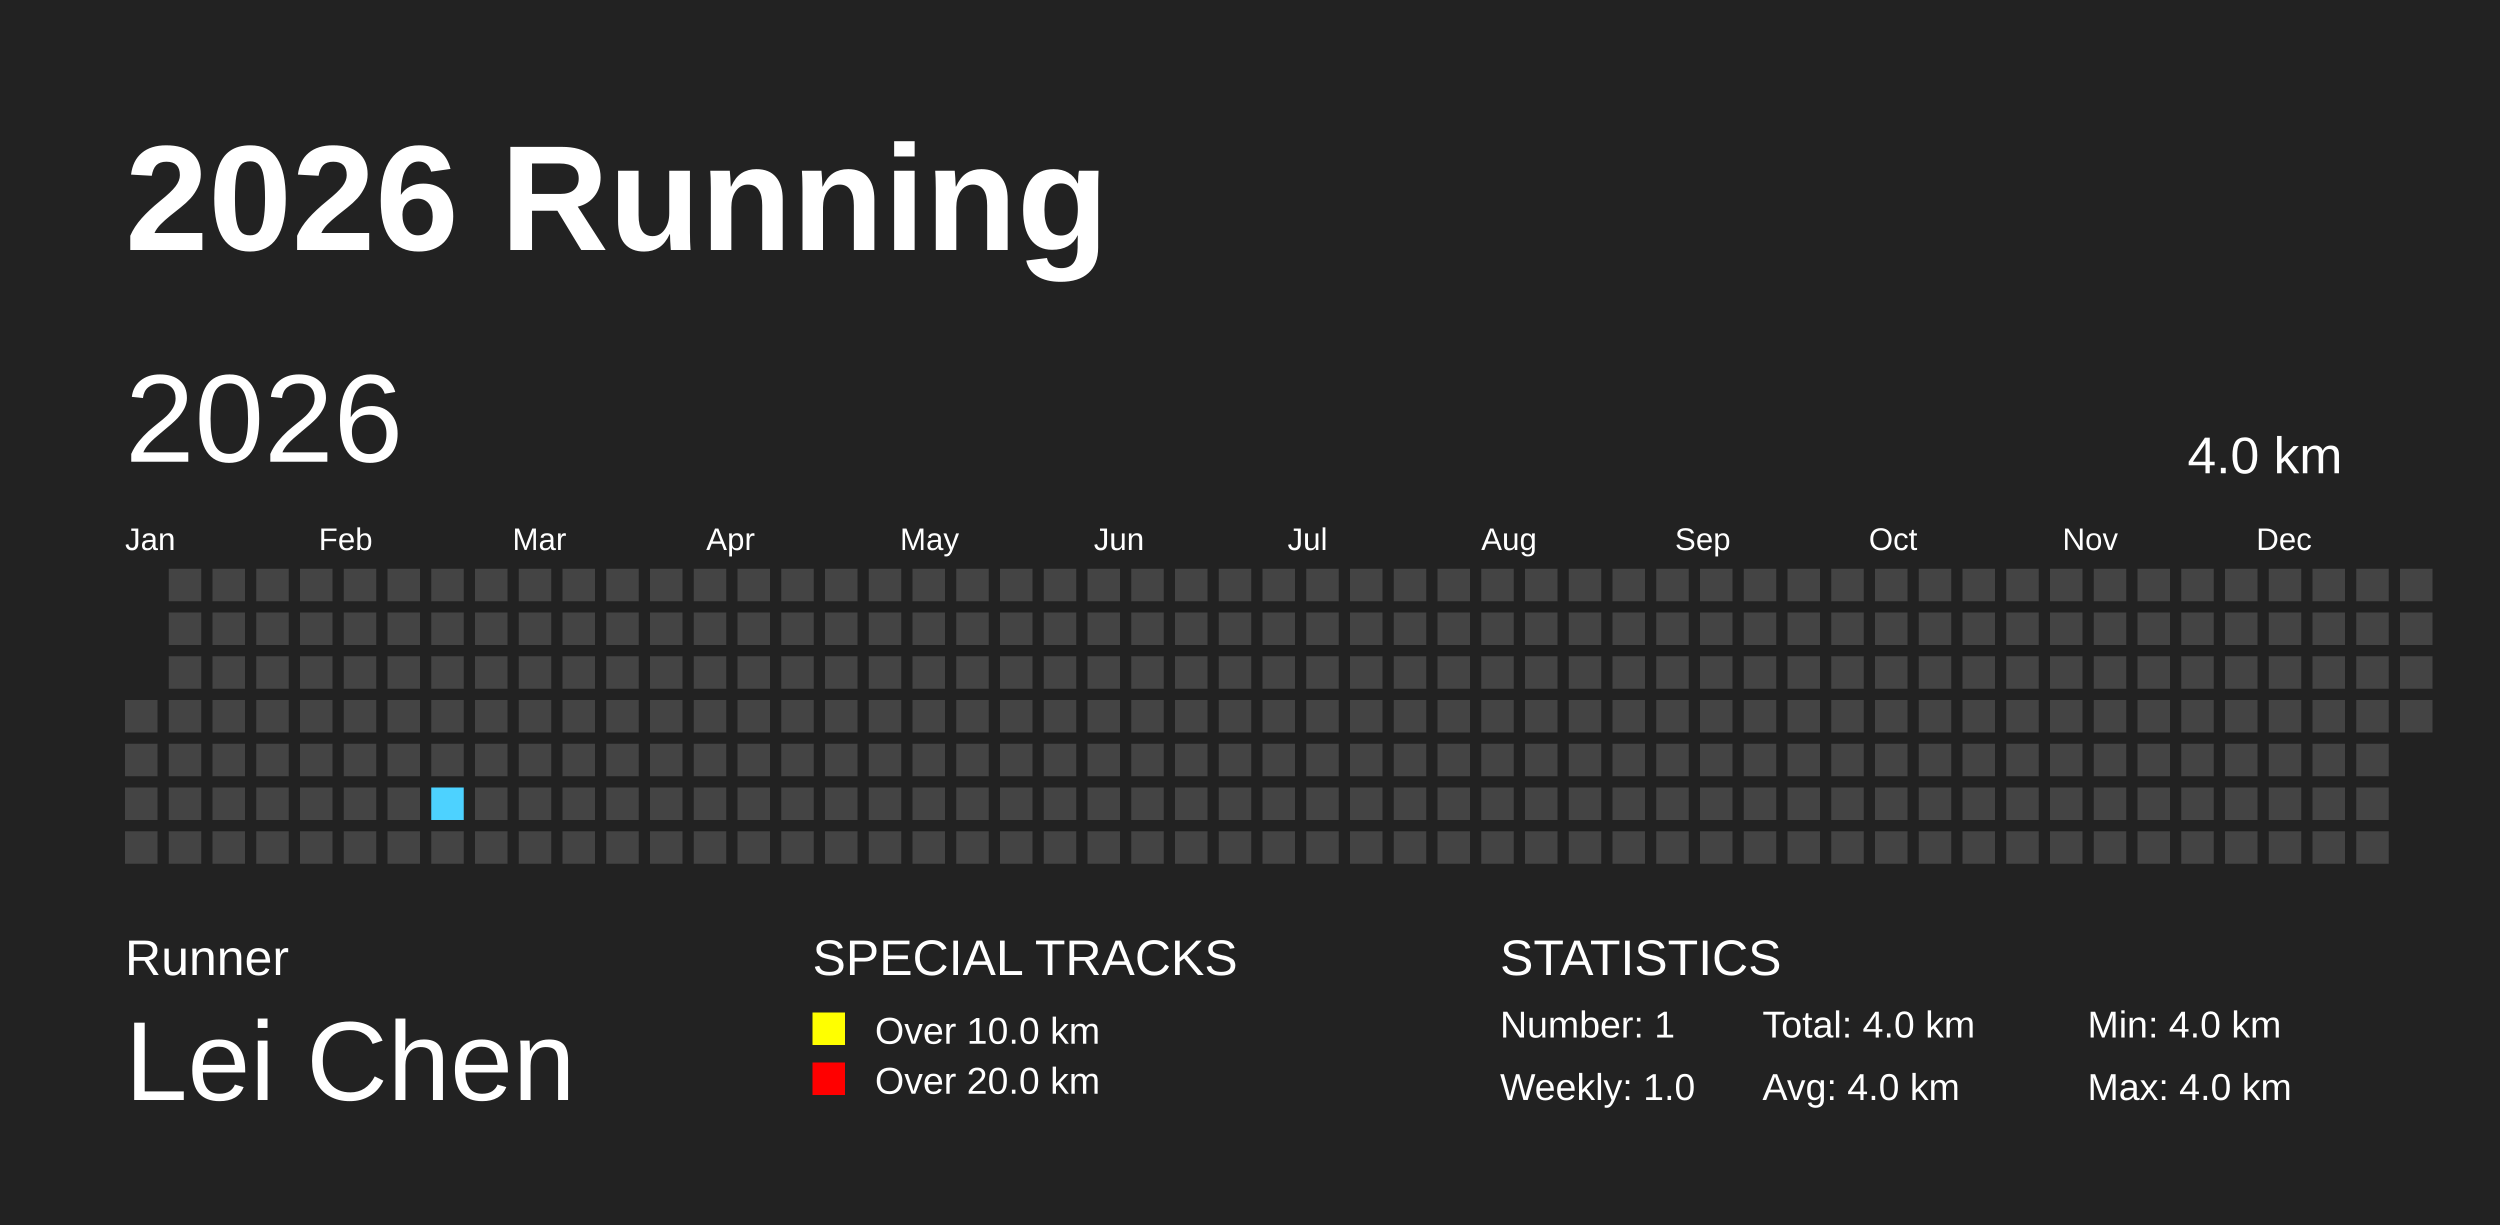
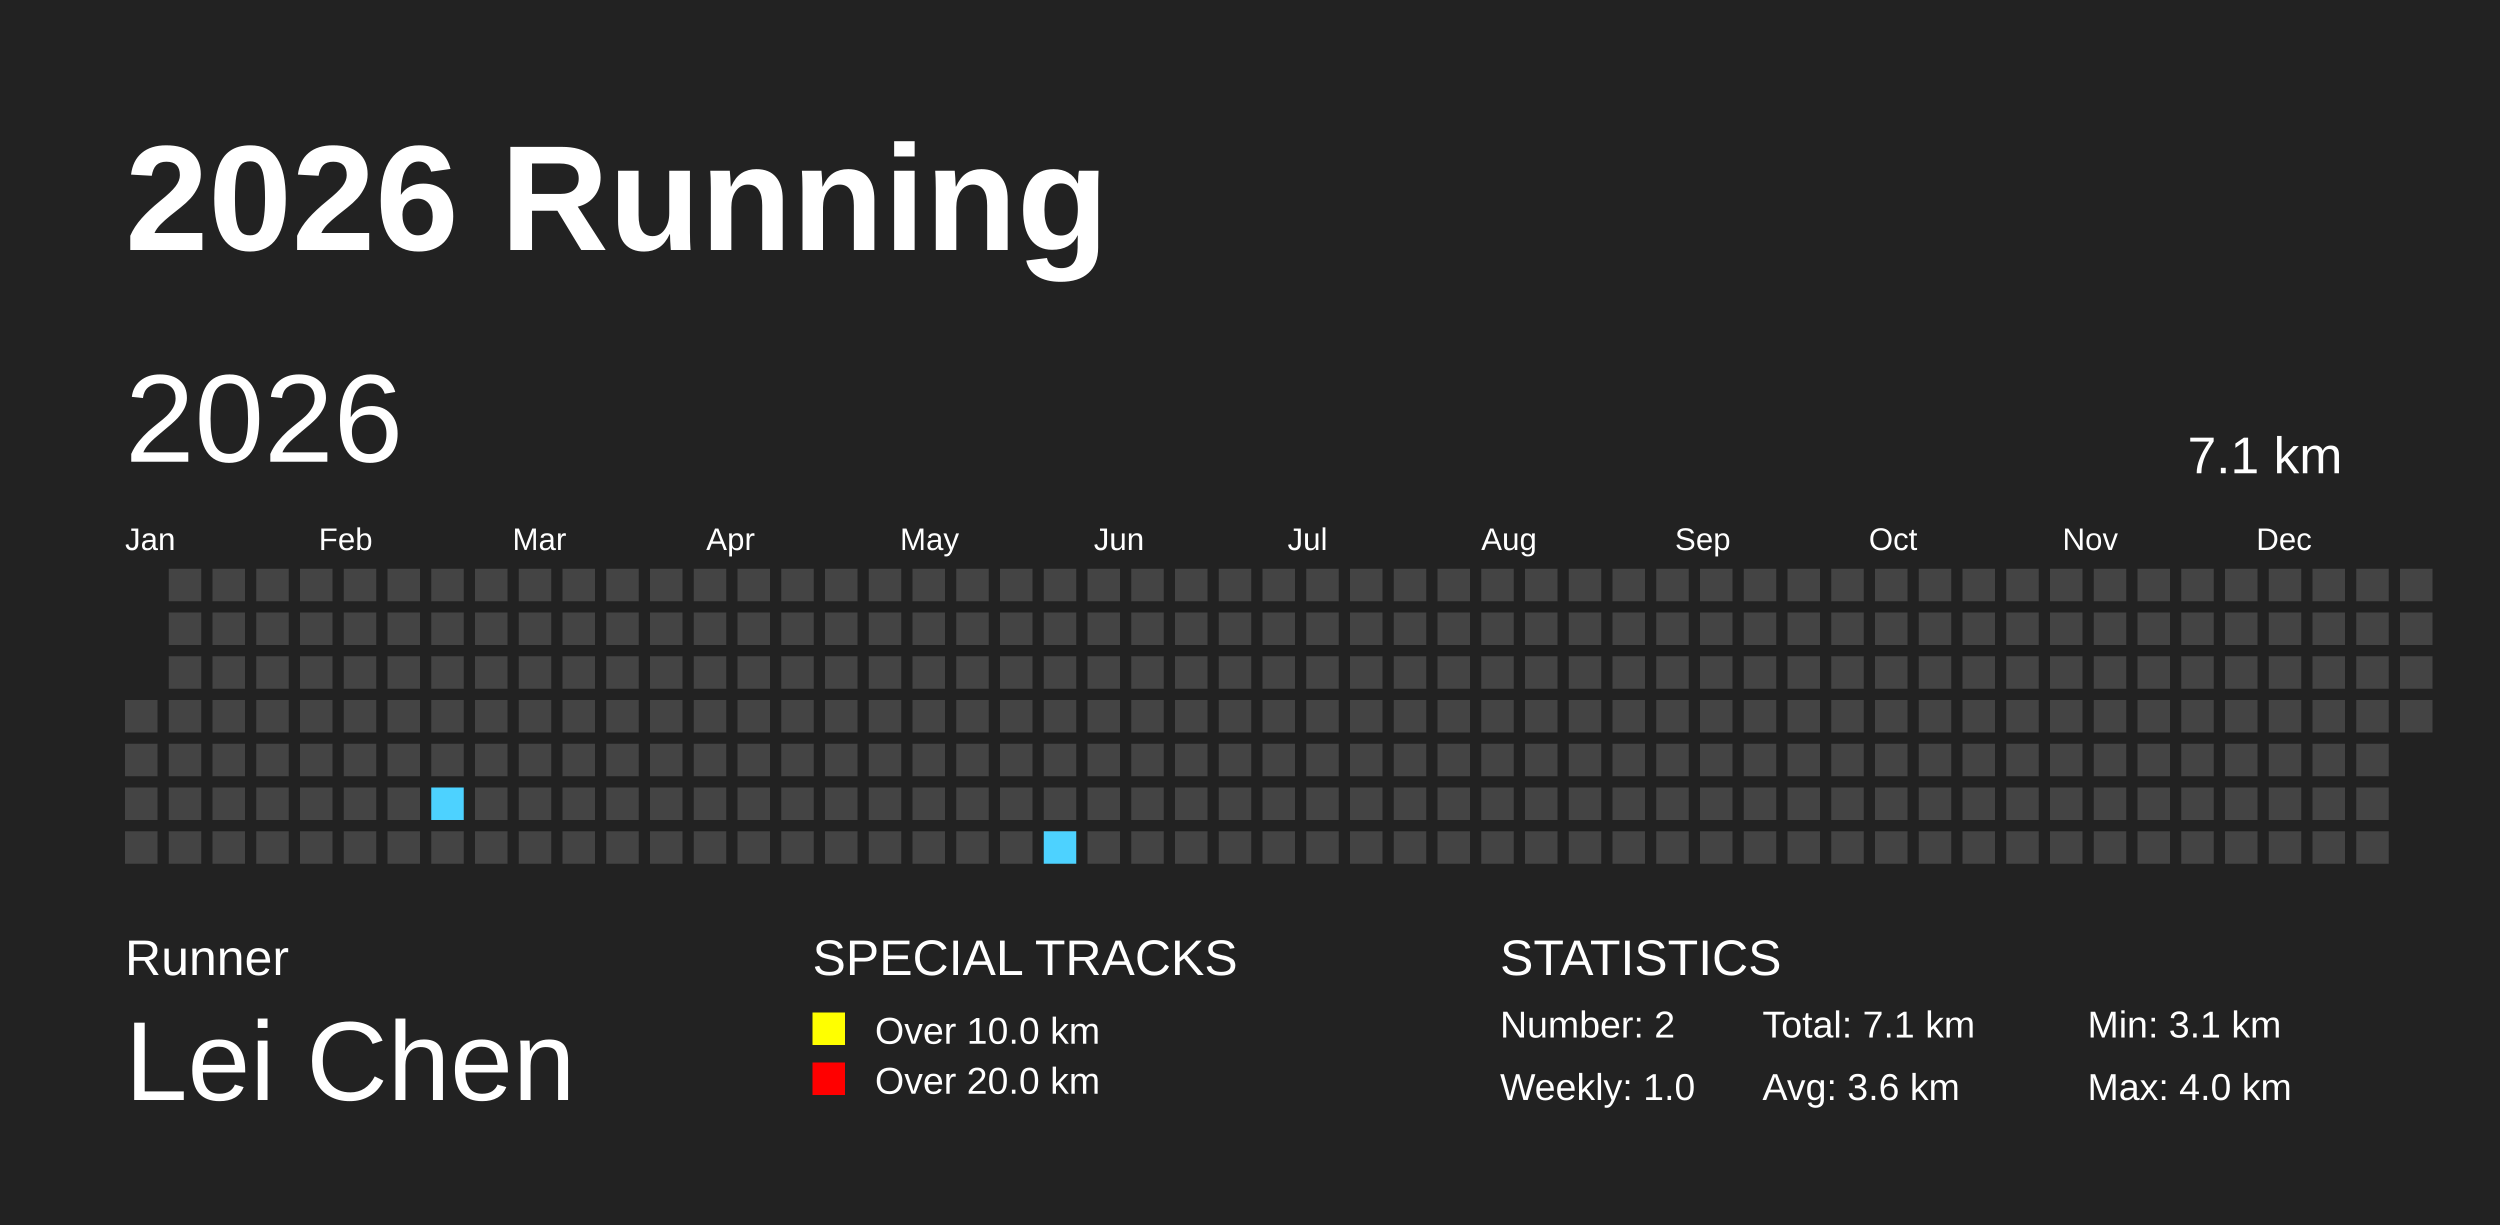
<svg xmlns="http://www.w3.org/2000/svg" baseProfile="full" height="98mm" version="1.1" viewBox="0,0,200,98" width="200mm">
  <defs />
  <rect fill="#222222" height="98" width="200" x="0" y="0" />
  <text fill="#FFFFFF" style="font-size:12px; font-family:Arial; font-weight:bold;" x="10" y="20">2026 Running</text>
  <text fill="#FFFFFF" style="font-size:4px; font-family:Arial" x="10" y="78">Runner</text>
  <text fill="#FFFFFF" style="font-size:9px; font-family:Arial" x="10" y="88">Lei Chen</text>
  <text fill="#FFFFFF" style="font-size:4px; font-family:Arial" x="65" y="78">SPECIAL TRACKS</text>
  <rect fill="yellow" height="2.6" width="2.6" x="65" y="81" />
  <text fill="#FFFFFF" style="font-size:3px; font-family:Arial" x="70" y="83.5">Over 10.0 km</text>
  <rect fill="red" height="2.6" width="2.6" x="65" y="85" />
  <text fill="#FFFFFF" style="font-size:3px; font-family:Arial" x="70" y="87.5">Over 20.0 km</text>
  <text fill="#FFFFFF" style="font-size:4px; font-family:Arial" x="120" y="78">STATISTICS</text>
-   <text fill="#FFFFFF" style="font-size:3px; font-family:Arial" x="120" y="83">Number: 1</text>
+   <text fill="#FFFFFF" style="font-size:3px; font-family:Arial" x="120" y="83">Number: 2</text>
  <text fill="#FFFFFF" style="font-size:3px; font-family:Arial" x="120" y="88">Weekly: 1.0</text>
-   <text fill="#FFFFFF" style="font-size:3px; font-family:Arial" x="141" y="83">Total: 4.0 km</text>
-   <text fill="#FFFFFF" style="font-size:3px; font-family:Arial" x="141" y="88">Avg: 4.0 km</text>
-   <text fill="#FFFFFF" style="font-size:3px; font-family:Arial" x="167" y="83">Min: 4.0 km</text>
+   <text fill="#FFFFFF" style="font-size:3px; font-family:Arial" x="141" y="83">Total: 7.1 km</text>
+   <text fill="#FFFFFF" style="font-size:3px; font-family:Arial" x="141" y="88">Avg: 3.6 km</text>
+   <text fill="#FFFFFF" style="font-size:3px; font-family:Arial" x="167" y="83">Min: 3.1 km</text>
  <text fill="#FFFFFF" style="font-size:3px; font-family:Arial" x="167" y="88">Max: 4.0 km</text>
  <text dominant-baseline="hanging" fill="#FFFFFF" style="font-size:10.0px; font-family:Arial;" x="10" y="30">2026</text>
-   <text dominant-baseline="hanging" fill="#FFFFFF" style="font-size:4.125px; font-family:Arial;" x="175" y="35">4.0 km</text>
+   <text dominant-baseline="hanging" fill="#FFFFFF" style="font-size:4.125px; font-family:Arial;" x="175" y="35">7.1 km</text>
  <text fill="#FFFFFF" style="font-size:2.5px; font-family:Arial" x="10.0" y="44">Jan</text>
  <text fill="#FFFFFF" style="font-size:2.5px; font-family:Arial" x="25.5" y="44">Feb</text>
  <text fill="#FFFFFF" style="font-size:2.5px; font-family:Arial" x="41.0" y="44">Mar</text>
  <text fill="#FFFFFF" style="font-size:2.5px; font-family:Arial" x="56.5" y="44">Apr</text>
  <text fill="#FFFFFF" style="font-size:2.5px; font-family:Arial" x="72.0" y="44">May</text>
  <text fill="#FFFFFF" style="font-size:2.5px; font-family:Arial" x="87.5" y="44">Jun</text>
  <text fill="#FFFFFF" style="font-size:2.5px; font-family:Arial" x="103.0" y="44">Jul</text>
  <text fill="#FFFFFF" style="font-size:2.5px; font-family:Arial" x="118.5" y="44">Aug</text>
  <text fill="#FFFFFF" style="font-size:2.5px; font-family:Arial" x="134.0" y="44">Sep</text>
  <text fill="#FFFFFF" style="font-size:2.5px; font-family:Arial" x="149.5" y="44">Oct</text>
  <text fill="#FFFFFF" style="font-size:2.5px; font-family:Arial" x="165.0" y="44">Nov</text>
  <text fill="#FFFFFF" style="font-size:2.5px; font-family:Arial" x="180.5" y="44">Dec</text>
  <rect fill="#444444" height="2.6" width="2.6" x="10.0" y="56.0" />
  <rect fill="#444444" height="2.6" width="2.6" x="10.0" y="59.5" />
  <rect fill="#444444" height="2.6" width="2.6" x="10.0" y="63.0" />
  <rect fill="#444444" height="2.6" width="2.6" x="10.0" y="66.5" />
  <rect fill="#444444" height="2.6" width="2.6" x="13.5" y="45.5" />
  <rect fill="#444444" height="2.6" width="2.6" x="13.5" y="49.0" />
  <rect fill="#444444" height="2.6" width="2.6" x="13.5" y="52.5" />
  <rect fill="#444444" height="2.6" width="2.6" x="13.5" y="56.0" />
  <rect fill="#444444" height="2.6" width="2.6" x="13.5" y="59.5" />
  <rect fill="#444444" height="2.6" width="2.6" x="13.5" y="63.0" />
  <rect fill="#444444" height="2.6" width="2.6" x="13.5" y="66.5" />
  <rect fill="#444444" height="2.6" width="2.6" x="17.0" y="45.5" />
  <rect fill="#444444" height="2.6" width="2.6" x="17.0" y="49.0" />
  <rect fill="#444444" height="2.6" width="2.6" x="17.0" y="52.5" />
  <rect fill="#444444" height="2.6" width="2.6" x="17.0" y="56.0" />
  <rect fill="#444444" height="2.6" width="2.6" x="17.0" y="59.5" />
  <rect fill="#444444" height="2.6" width="2.6" x="17.0" y="63.0" />
  <rect fill="#444444" height="2.6" width="2.6" x="17.0" y="66.5" />
  <rect fill="#444444" height="2.6" width="2.6" x="20.5" y="45.5" />
  <rect fill="#444444" height="2.6" width="2.6" x="20.5" y="49.0" />
  <rect fill="#444444" height="2.6" width="2.6" x="20.5" y="52.5" />
  <rect fill="#444444" height="2.6" width="2.6" x="20.5" y="56.0" />
  <rect fill="#444444" height="2.6" width="2.6" x="20.5" y="59.5" />
  <rect fill="#444444" height="2.6" width="2.6" x="20.5" y="63.0" />
  <rect fill="#444444" height="2.6" width="2.6" x="20.5" y="66.5" />
  <rect fill="#444444" height="2.6" width="2.6" x="24.0" y="45.5" />
  <rect fill="#444444" height="2.6" width="2.6" x="24.0" y="49.0" />
  <rect fill="#444444" height="2.6" width="2.6" x="24.0" y="52.5" />
  <rect fill="#444444" height="2.6" width="2.6" x="24.0" y="56.0" />
  <rect fill="#444444" height="2.6" width="2.6" x="24.0" y="59.5" />
  <rect fill="#444444" height="2.6" width="2.6" x="24.0" y="63.0" />
  <rect fill="#444444" height="2.6" width="2.6" x="24.0" y="66.5" />
  <rect fill="#444444" height="2.6" width="2.6" x="27.5" y="45.5" />
  <rect fill="#444444" height="2.6" width="2.6" x="27.5" y="49.0" />
  <rect fill="#444444" height="2.6" width="2.6" x="27.5" y="52.5" />
  <rect fill="#444444" height="2.6" width="2.6" x="27.5" y="56.0" />
  <rect fill="#444444" height="2.6" width="2.6" x="27.5" y="59.5" />
  <rect fill="#444444" height="2.6" width="2.6" x="27.5" y="63.0" />
  <rect fill="#444444" height="2.6" width="2.6" x="27.5" y="66.5" />
  <rect fill="#444444" height="2.6" width="2.6" x="31.0" y="45.5" />
  <rect fill="#444444" height="2.6" width="2.6" x="31.0" y="49.0" />
  <rect fill="#444444" height="2.6" width="2.6" x="31.0" y="52.5" />
  <rect fill="#444444" height="2.6" width="2.6" x="31.0" y="56.0" />
  <rect fill="#444444" height="2.6" width="2.6" x="31.0" y="59.5" />
  <rect fill="#444444" height="2.6" width="2.6" x="31.0" y="63.0" />
  <rect fill="#444444" height="2.6" width="2.6" x="31.0" y="66.5" />
  <rect fill="#444444" height="2.6" width="2.6" x="34.5" y="45.5" />
  <rect fill="#444444" height="2.6" width="2.6" x="34.5" y="49.0" />
  <rect fill="#444444" height="2.6" width="2.6" x="34.5" y="52.5" />
  <rect fill="#444444" height="2.6" width="2.6" x="34.5" y="56.0" />
  <rect fill="#444444" height="2.6" width="2.6" x="34.5" y="59.5" />
  <rect fill="#4DD2FF" height="2.6" width="2.6" x="34.5" y="63.0" />
  <rect fill="#444444" height="2.6" width="2.6" x="34.5" y="66.5" />
  <rect fill="#444444" height="2.6" width="2.6" x="38.0" y="45.5" />
  <rect fill="#444444" height="2.6" width="2.6" x="38.0" y="49.0" />
  <rect fill="#444444" height="2.6" width="2.6" x="38.0" y="52.5" />
  <rect fill="#444444" height="2.6" width="2.6" x="38.0" y="56.0" />
  <rect fill="#444444" height="2.6" width="2.6" x="38.0" y="59.5" />
  <rect fill="#444444" height="2.6" width="2.6" x="38.0" y="63.0" />
  <rect fill="#444444" height="2.6" width="2.6" x="38.0" y="66.5" />
  <rect fill="#444444" height="2.6" width="2.6" x="41.5" y="45.5" />
  <rect fill="#444444" height="2.6" width="2.6" x="41.5" y="49.0" />
  <rect fill="#444444" height="2.6" width="2.6" x="41.5" y="52.5" />
  <rect fill="#444444" height="2.6" width="2.6" x="41.5" y="56.0" />
  <rect fill="#444444" height="2.6" width="2.6" x="41.5" y="59.5" />
  <rect fill="#444444" height="2.6" width="2.6" x="41.5" y="63.0" />
  <rect fill="#444444" height="2.6" width="2.6" x="41.5" y="66.5" />
  <rect fill="#444444" height="2.6" width="2.6" x="45.0" y="45.5" />
  <rect fill="#444444" height="2.6" width="2.6" x="45.0" y="49.0" />
  <rect fill="#444444" height="2.6" width="2.6" x="45.0" y="52.5" />
  <rect fill="#444444" height="2.6" width="2.6" x="45.0" y="56.0" />
  <rect fill="#444444" height="2.6" width="2.6" x="45.0" y="59.5" />
  <rect fill="#444444" height="2.6" width="2.6" x="45.0" y="63.0" />
  <rect fill="#444444" height="2.6" width="2.6" x="45.0" y="66.5" />
  <rect fill="#444444" height="2.6" width="2.6" x="48.5" y="45.5" />
  <rect fill="#444444" height="2.6" width="2.6" x="48.5" y="49.0" />
  <rect fill="#444444" height="2.6" width="2.6" x="48.5" y="52.5" />
  <rect fill="#444444" height="2.6" width="2.6" x="48.5" y="56.0" />
  <rect fill="#444444" height="2.6" width="2.6" x="48.5" y="59.5" />
  <rect fill="#444444" height="2.6" width="2.6" x="48.5" y="63.0" />
  <rect fill="#444444" height="2.6" width="2.6" x="48.5" y="66.5" />
  <rect fill="#444444" height="2.6" width="2.6" x="52.0" y="45.5" />
  <rect fill="#444444" height="2.6" width="2.6" x="52.0" y="49.0" />
  <rect fill="#444444" height="2.6" width="2.6" x="52.0" y="52.5" />
  <rect fill="#444444" height="2.6" width="2.6" x="52.0" y="56.0" />
  <rect fill="#444444" height="2.6" width="2.6" x="52.0" y="59.5" />
  <rect fill="#444444" height="2.6" width="2.6" x="52.0" y="63.0" />
  <rect fill="#444444" height="2.6" width="2.6" x="52.0" y="66.5" />
  <rect fill="#444444" height="2.6" width="2.6" x="55.5" y="45.5" />
  <rect fill="#444444" height="2.6" width="2.6" x="55.5" y="49.0" />
  <rect fill="#444444" height="2.6" width="2.6" x="55.5" y="52.5" />
  <rect fill="#444444" height="2.6" width="2.6" x="55.5" y="56.0" />
  <rect fill="#444444" height="2.6" width="2.6" x="55.5" y="59.5" />
  <rect fill="#444444" height="2.6" width="2.6" x="55.5" y="63.0" />
  <rect fill="#444444" height="2.6" width="2.6" x="55.5" y="66.5" />
  <rect fill="#444444" height="2.6" width="2.6" x="59.0" y="45.5" />
  <rect fill="#444444" height="2.6" width="2.6" x="59.0" y="49.0" />
  <rect fill="#444444" height="2.6" width="2.6" x="59.0" y="52.5" />
  <rect fill="#444444" height="2.6" width="2.6" x="59.0" y="56.0" />
  <rect fill="#444444" height="2.6" width="2.6" x="59.0" y="59.5" />
  <rect fill="#444444" height="2.6" width="2.6" x="59.0" y="63.0" />
  <rect fill="#444444" height="2.6" width="2.6" x="59.0" y="66.5" />
  <rect fill="#444444" height="2.6" width="2.6" x="62.5" y="45.5" />
  <rect fill="#444444" height="2.6" width="2.6" x="62.5" y="49.0" />
  <rect fill="#444444" height="2.6" width="2.6" x="62.5" y="52.5" />
  <rect fill="#444444" height="2.6" width="2.6" x="62.5" y="56.0" />
  <rect fill="#444444" height="2.6" width="2.6" x="62.5" y="59.5" />
  <rect fill="#444444" height="2.6" width="2.6" x="62.5" y="63.0" />
  <rect fill="#444444" height="2.6" width="2.6" x="62.5" y="66.5" />
  <rect fill="#444444" height="2.6" width="2.6" x="66.0" y="45.5" />
  <rect fill="#444444" height="2.6" width="2.6" x="66.0" y="49.0" />
  <rect fill="#444444" height="2.6" width="2.6" x="66.0" y="52.5" />
  <rect fill="#444444" height="2.6" width="2.6" x="66.0" y="56.0" />
  <rect fill="#444444" height="2.6" width="2.6" x="66.0" y="59.5" />
  <rect fill="#444444" height="2.6" width="2.6" x="66.0" y="63.0" />
  <rect fill="#444444" height="2.6" width="2.6" x="66.0" y="66.5" />
  <rect fill="#444444" height="2.6" width="2.6" x="69.5" y="45.5" />
  <rect fill="#444444" height="2.6" width="2.6" x="69.5" y="49.0" />
  <rect fill="#444444" height="2.6" width="2.6" x="69.5" y="52.5" />
  <rect fill="#444444" height="2.6" width="2.6" x="69.5" y="56.0" />
  <rect fill="#444444" height="2.6" width="2.6" x="69.5" y="59.5" />
  <rect fill="#444444" height="2.6" width="2.6" x="69.5" y="63.0" />
  <rect fill="#444444" height="2.6" width="2.6" x="69.5" y="66.5" />
  <rect fill="#444444" height="2.6" width="2.6" x="73.0" y="45.5" />
  <rect fill="#444444" height="2.6" width="2.6" x="73.0" y="49.0" />
  <rect fill="#444444" height="2.6" width="2.6" x="73.0" y="52.5" />
  <rect fill="#444444" height="2.6" width="2.6" x="73.0" y="56.0" />
  <rect fill="#444444" height="2.6" width="2.6" x="73.0" y="59.5" />
  <rect fill="#444444" height="2.6" width="2.6" x="73.0" y="63.0" />
  <rect fill="#444444" height="2.6" width="2.6" x="73.0" y="66.5" />
  <rect fill="#444444" height="2.6" width="2.6" x="76.5" y="45.5" />
  <rect fill="#444444" height="2.6" width="2.6" x="76.5" y="49.0" />
  <rect fill="#444444" height="2.6" width="2.6" x="76.5" y="52.5" />
  <rect fill="#444444" height="2.6" width="2.6" x="76.5" y="56.0" />
  <rect fill="#444444" height="2.6" width="2.6" x="76.5" y="59.5" />
  <rect fill="#444444" height="2.6" width="2.6" x="76.5" y="63.0" />
  <rect fill="#444444" height="2.6" width="2.6" x="76.5" y="66.5" />
  <rect fill="#444444" height="2.6" width="2.6" x="80.0" y="45.5" />
  <rect fill="#444444" height="2.6" width="2.6" x="80.0" y="49.0" />
  <rect fill="#444444" height="2.6" width="2.6" x="80.0" y="52.5" />
  <rect fill="#444444" height="2.6" width="2.6" x="80.0" y="56.0" />
  <rect fill="#444444" height="2.6" width="2.6" x="80.0" y="59.5" />
  <rect fill="#444444" height="2.6" width="2.6" x="80.0" y="63.0" />
  <rect fill="#444444" height="2.6" width="2.6" x="80.0" y="66.5" />
  <rect fill="#444444" height="2.6" width="2.6" x="83.5" y="45.5" />
  <rect fill="#444444" height="2.6" width="2.6" x="83.5" y="49.0" />
  <rect fill="#444444" height="2.6" width="2.6" x="83.5" y="52.5" />
  <rect fill="#444444" height="2.6" width="2.6" x="83.5" y="56.0" />
  <rect fill="#444444" height="2.6" width="2.6" x="83.5" y="59.5" />
  <rect fill="#444444" height="2.6" width="2.6" x="83.5" y="63.0" />
-   <rect fill="#444444" height="2.6" width="2.6" x="83.5" y="66.5" />
+   <rect fill="#4DD2FF" height="2.6" width="2.6" x="83.5" y="66.5" />
  <rect fill="#444444" height="2.6" width="2.6" x="87.0" y="45.5" />
  <rect fill="#444444" height="2.6" width="2.6" x="87.0" y="49.0" />
  <rect fill="#444444" height="2.6" width="2.6" x="87.0" y="52.5" />
  <rect fill="#444444" height="2.6" width="2.6" x="87.0" y="56.0" />
  <rect fill="#444444" height="2.6" width="2.6" x="87.0" y="59.5" />
  <rect fill="#444444" height="2.6" width="2.6" x="87.0" y="63.0" />
  <rect fill="#444444" height="2.6" width="2.6" x="87.0" y="66.5" />
  <rect fill="#444444" height="2.6" width="2.6" x="90.5" y="45.5" />
  <rect fill="#444444" height="2.6" width="2.6" x="90.5" y="49.0" />
  <rect fill="#444444" height="2.6" width="2.6" x="90.5" y="52.5" />
  <rect fill="#444444" height="2.6" width="2.6" x="90.5" y="56.0" />
  <rect fill="#444444" height="2.6" width="2.6" x="90.5" y="59.5" />
  <rect fill="#444444" height="2.6" width="2.6" x="90.5" y="63.0" />
  <rect fill="#444444" height="2.6" width="2.6" x="90.5" y="66.5" />
  <rect fill="#444444" height="2.6" width="2.6" x="94.0" y="45.5" />
  <rect fill="#444444" height="2.6" width="2.6" x="94.0" y="49.0" />
  <rect fill="#444444" height="2.6" width="2.6" x="94.0" y="52.5" />
  <rect fill="#444444" height="2.6" width="2.6" x="94.0" y="56.0" />
  <rect fill="#444444" height="2.6" width="2.6" x="94.0" y="59.5" />
  <rect fill="#444444" height="2.6" width="2.6" x="94.0" y="63.0" />
  <rect fill="#444444" height="2.6" width="2.6" x="94.0" y="66.5" />
  <rect fill="#444444" height="2.6" width="2.6" x="97.5" y="45.5" />
  <rect fill="#444444" height="2.6" width="2.6" x="97.5" y="49.0" />
  <rect fill="#444444" height="2.6" width="2.6" x="97.5" y="52.5" />
  <rect fill="#444444" height="2.6" width="2.6" x="97.5" y="56.0" />
  <rect fill="#444444" height="2.6" width="2.6" x="97.5" y="59.5" />
  <rect fill="#444444" height="2.6" width="2.6" x="97.5" y="63.0" />
  <rect fill="#444444" height="2.6" width="2.6" x="97.5" y="66.5" />
  <rect fill="#444444" height="2.6" width="2.6" x="101.0" y="45.5" />
  <rect fill="#444444" height="2.6" width="2.6" x="101.0" y="49.0" />
  <rect fill="#444444" height="2.6" width="2.6" x="101.0" y="52.5" />
  <rect fill="#444444" height="2.6" width="2.6" x="101.0" y="56.0" />
  <rect fill="#444444" height="2.6" width="2.6" x="101.0" y="59.5" />
  <rect fill="#444444" height="2.6" width="2.6" x="101.0" y="63.0" />
  <rect fill="#444444" height="2.6" width="2.6" x="101.0" y="66.5" />
  <rect fill="#444444" height="2.6" width="2.6" x="104.5" y="45.5" />
  <rect fill="#444444" height="2.6" width="2.6" x="104.5" y="49.0" />
  <rect fill="#444444" height="2.6" width="2.6" x="104.5" y="52.5" />
  <rect fill="#444444" height="2.6" width="2.6" x="104.5" y="56.0" />
  <rect fill="#444444" height="2.6" width="2.6" x="104.5" y="59.5" />
  <rect fill="#444444" height="2.6" width="2.6" x="104.5" y="63.0" />
  <rect fill="#444444" height="2.6" width="2.6" x="104.5" y="66.5" />
  <rect fill="#444444" height="2.6" width="2.6" x="108.0" y="45.5" />
  <rect fill="#444444" height="2.6" width="2.6" x="108.0" y="49.0" />
  <rect fill="#444444" height="2.6" width="2.6" x="108.0" y="52.5" />
  <rect fill="#444444" height="2.6" width="2.6" x="108.0" y="56.0" />
  <rect fill="#444444" height="2.6" width="2.6" x="108.0" y="59.5" />
  <rect fill="#444444" height="2.6" width="2.6" x="108.0" y="63.0" />
  <rect fill="#444444" height="2.6" width="2.6" x="108.0" y="66.5" />
  <rect fill="#444444" height="2.6" width="2.6" x="111.5" y="45.5" />
  <rect fill="#444444" height="2.6" width="2.6" x="111.5" y="49.0" />
  <rect fill="#444444" height="2.6" width="2.6" x="111.5" y="52.5" />
  <rect fill="#444444" height="2.6" width="2.6" x="111.5" y="56.0" />
  <rect fill="#444444" height="2.6" width="2.6" x="111.5" y="59.5" />
  <rect fill="#444444" height="2.6" width="2.6" x="111.5" y="63.0" />
  <rect fill="#444444" height="2.6" width="2.6" x="111.5" y="66.5" />
  <rect fill="#444444" height="2.6" width="2.6" x="115.0" y="45.5" />
  <rect fill="#444444" height="2.6" width="2.6" x="115.0" y="49.0" />
  <rect fill="#444444" height="2.6" width="2.6" x="115.0" y="52.5" />
  <rect fill="#444444" height="2.6" width="2.6" x="115.0" y="56.0" />
  <rect fill="#444444" height="2.6" width="2.6" x="115.0" y="59.5" />
  <rect fill="#444444" height="2.6" width="2.6" x="115.0" y="63.0" />
  <rect fill="#444444" height="2.6" width="2.6" x="115.0" y="66.5" />
  <rect fill="#444444" height="2.6" width="2.6" x="118.5" y="45.5" />
  <rect fill="#444444" height="2.6" width="2.6" x="118.5" y="49.0" />
  <rect fill="#444444" height="2.6" width="2.6" x="118.5" y="52.5" />
  <rect fill="#444444" height="2.6" width="2.6" x="118.5" y="56.0" />
  <rect fill="#444444" height="2.6" width="2.6" x="118.5" y="59.5" />
  <rect fill="#444444" height="2.6" width="2.6" x="118.5" y="63.0" />
  <rect fill="#444444" height="2.6" width="2.6" x="118.5" y="66.5" />
  <rect fill="#444444" height="2.6" width="2.6" x="122.0" y="45.5" />
  <rect fill="#444444" height="2.6" width="2.6" x="122.0" y="49.0" />
  <rect fill="#444444" height="2.6" width="2.6" x="122.0" y="52.5" />
  <rect fill="#444444" height="2.6" width="2.6" x="122.0" y="56.0" />
  <rect fill="#444444" height="2.6" width="2.6" x="122.0" y="59.5" />
  <rect fill="#444444" height="2.6" width="2.6" x="122.0" y="63.0" />
  <rect fill="#444444" height="2.6" width="2.6" x="122.0" y="66.5" />
  <rect fill="#444444" height="2.6" width="2.6" x="125.5" y="45.5" />
  <rect fill="#444444" height="2.6" width="2.6" x="125.5" y="49.0" />
  <rect fill="#444444" height="2.6" width="2.6" x="125.5" y="52.5" />
  <rect fill="#444444" height="2.6" width="2.6" x="125.5" y="56.0" />
  <rect fill="#444444" height="2.6" width="2.6" x="125.5" y="59.5" />
  <rect fill="#444444" height="2.6" width="2.6" x="125.5" y="63.0" />
  <rect fill="#444444" height="2.6" width="2.6" x="125.5" y="66.5" />
  <rect fill="#444444" height="2.6" width="2.6" x="129.0" y="45.5" />
  <rect fill="#444444" height="2.6" width="2.6" x="129.0" y="49.0" />
  <rect fill="#444444" height="2.6" width="2.6" x="129.0" y="52.5" />
  <rect fill="#444444" height="2.6" width="2.6" x="129.0" y="56.0" />
  <rect fill="#444444" height="2.6" width="2.6" x="129.0" y="59.5" />
  <rect fill="#444444" height="2.6" width="2.6" x="129.0" y="63.0" />
  <rect fill="#444444" height="2.6" width="2.6" x="129.0" y="66.5" />
  <rect fill="#444444" height="2.6" width="2.6" x="132.5" y="45.5" />
  <rect fill="#444444" height="2.6" width="2.6" x="132.5" y="49.0" />
  <rect fill="#444444" height="2.6" width="2.6" x="132.5" y="52.5" />
  <rect fill="#444444" height="2.6" width="2.6" x="132.5" y="56.0" />
  <rect fill="#444444" height="2.6" width="2.6" x="132.5" y="59.5" />
  <rect fill="#444444" height="2.6" width="2.6" x="132.5" y="63.0" />
  <rect fill="#444444" height="2.6" width="2.6" x="132.5" y="66.5" />
  <rect fill="#444444" height="2.6" width="2.6" x="136.0" y="45.5" />
  <rect fill="#444444" height="2.6" width="2.6" x="136.0" y="49.0" />
  <rect fill="#444444" height="2.6" width="2.6" x="136.0" y="52.5" />
  <rect fill="#444444" height="2.6" width="2.6" x="136.0" y="56.0" />
  <rect fill="#444444" height="2.6" width="2.6" x="136.0" y="59.5" />
  <rect fill="#444444" height="2.6" width="2.6" x="136.0" y="63.0" />
  <rect fill="#444444" height="2.6" width="2.6" x="136.0" y="66.5" />
  <rect fill="#444444" height="2.6" width="2.6" x="139.5" y="45.5" />
  <rect fill="#444444" height="2.6" width="2.6" x="139.5" y="49.0" />
  <rect fill="#444444" height="2.6" width="2.6" x="139.5" y="52.5" />
  <rect fill="#444444" height="2.6" width="2.6" x="139.5" y="56.0" />
  <rect fill="#444444" height="2.6" width="2.6" x="139.5" y="59.5" />
  <rect fill="#444444" height="2.6" width="2.6" x="139.5" y="63.0" />
  <rect fill="#444444" height="2.6" width="2.6" x="139.5" y="66.5" />
  <rect fill="#444444" height="2.6" width="2.6" x="143.0" y="45.5" />
  <rect fill="#444444" height="2.6" width="2.6" x="143.0" y="49.0" />
  <rect fill="#444444" height="2.6" width="2.6" x="143.0" y="52.5" />
  <rect fill="#444444" height="2.6" width="2.6" x="143.0" y="56.0" />
  <rect fill="#444444" height="2.6" width="2.6" x="143.0" y="59.5" />
  <rect fill="#444444" height="2.6" width="2.6" x="143.0" y="63.0" />
  <rect fill="#444444" height="2.6" width="2.6" x="143.0" y="66.5" />
  <rect fill="#444444" height="2.6" width="2.6" x="146.5" y="45.5" />
  <rect fill="#444444" height="2.6" width="2.6" x="146.5" y="49.0" />
  <rect fill="#444444" height="2.6" width="2.6" x="146.5" y="52.5" />
  <rect fill="#444444" height="2.6" width="2.6" x="146.5" y="56.0" />
  <rect fill="#444444" height="2.6" width="2.6" x="146.5" y="59.5" />
  <rect fill="#444444" height="2.6" width="2.6" x="146.5" y="63.0" />
  <rect fill="#444444" height="2.6" width="2.6" x="146.5" y="66.5" />
  <rect fill="#444444" height="2.6" width="2.6" x="150.0" y="45.5" />
  <rect fill="#444444" height="2.6" width="2.6" x="150.0" y="49.0" />
  <rect fill="#444444" height="2.6" width="2.6" x="150.0" y="52.5" />
  <rect fill="#444444" height="2.6" width="2.6" x="150.0" y="56.0" />
  <rect fill="#444444" height="2.6" width="2.6" x="150.0" y="59.5" />
  <rect fill="#444444" height="2.6" width="2.6" x="150.0" y="63.0" />
  <rect fill="#444444" height="2.6" width="2.6" x="150.0" y="66.5" />
  <rect fill="#444444" height="2.6" width="2.6" x="153.5" y="45.5" />
  <rect fill="#444444" height="2.6" width="2.6" x="153.5" y="49.0" />
  <rect fill="#444444" height="2.6" width="2.6" x="153.5" y="52.5" />
  <rect fill="#444444" height="2.6" width="2.6" x="153.5" y="56.0" />
  <rect fill="#444444" height="2.6" width="2.6" x="153.5" y="59.5" />
  <rect fill="#444444" height="2.6" width="2.6" x="153.5" y="63.0" />
  <rect fill="#444444" height="2.6" width="2.6" x="153.5" y="66.5" />
  <rect fill="#444444" height="2.6" width="2.6" x="157.0" y="45.5" />
  <rect fill="#444444" height="2.6" width="2.6" x="157.0" y="49.0" />
  <rect fill="#444444" height="2.6" width="2.6" x="157.0" y="52.5" />
  <rect fill="#444444" height="2.6" width="2.6" x="157.0" y="56.0" />
  <rect fill="#444444" height="2.6" width="2.6" x="157.0" y="59.5" />
  <rect fill="#444444" height="2.6" width="2.6" x="157.0" y="63.0" />
  <rect fill="#444444" height="2.6" width="2.6" x="157.0" y="66.5" />
  <rect fill="#444444" height="2.6" width="2.6" x="160.5" y="45.5" />
  <rect fill="#444444" height="2.6" width="2.6" x="160.5" y="49.0" />
  <rect fill="#444444" height="2.6" width="2.6" x="160.5" y="52.5" />
  <rect fill="#444444" height="2.6" width="2.6" x="160.5" y="56.0" />
  <rect fill="#444444" height="2.6" width="2.6" x="160.5" y="59.5" />
  <rect fill="#444444" height="2.6" width="2.6" x="160.5" y="63.0" />
  <rect fill="#444444" height="2.6" width="2.6" x="160.5" y="66.5" />
  <rect fill="#444444" height="2.6" width="2.6" x="164.0" y="45.5" />
  <rect fill="#444444" height="2.6" width="2.6" x="164.0" y="49.0" />
  <rect fill="#444444" height="2.6" width="2.6" x="164.0" y="52.5" />
  <rect fill="#444444" height="2.6" width="2.6" x="164.0" y="56.0" />
  <rect fill="#444444" height="2.6" width="2.6" x="164.0" y="59.5" />
  <rect fill="#444444" height="2.6" width="2.6" x="164.0" y="63.0" />
  <rect fill="#444444" height="2.6" width="2.6" x="164.0" y="66.5" />
  <rect fill="#444444" height="2.6" width="2.6" x="167.5" y="45.5" />
  <rect fill="#444444" height="2.6" width="2.6" x="167.5" y="49.0" />
  <rect fill="#444444" height="2.6" width="2.6" x="167.5" y="52.5" />
  <rect fill="#444444" height="2.6" width="2.6" x="167.5" y="56.0" />
  <rect fill="#444444" height="2.6" width="2.6" x="167.5" y="59.5" />
  <rect fill="#444444" height="2.6" width="2.6" x="167.5" y="63.0" />
  <rect fill="#444444" height="2.6" width="2.6" x="167.5" y="66.5" />
  <rect fill="#444444" height="2.6" width="2.6" x="171.0" y="45.5" />
  <rect fill="#444444" height="2.6" width="2.6" x="171.0" y="49.0" />
  <rect fill="#444444" height="2.6" width="2.6" x="171.0" y="52.5" />
  <rect fill="#444444" height="2.6" width="2.6" x="171.0" y="56.0" />
  <rect fill="#444444" height="2.6" width="2.6" x="171.0" y="59.5" />
  <rect fill="#444444" height="2.6" width="2.6" x="171.0" y="63.0" />
  <rect fill="#444444" height="2.6" width="2.6" x="171.0" y="66.5" />
  <rect fill="#444444" height="2.6" width="2.6" x="174.5" y="45.5" />
  <rect fill="#444444" height="2.6" width="2.6" x="174.5" y="49.0" />
  <rect fill="#444444" height="2.6" width="2.6" x="174.5" y="52.5" />
  <rect fill="#444444" height="2.6" width="2.6" x="174.5" y="56.0" />
  <rect fill="#444444" height="2.6" width="2.6" x="174.5" y="59.5" />
  <rect fill="#444444" height="2.6" width="2.6" x="174.5" y="63.0" />
  <rect fill="#444444" height="2.6" width="2.6" x="174.5" y="66.5" />
  <rect fill="#444444" height="2.6" width="2.6" x="178.0" y="45.5" />
  <rect fill="#444444" height="2.6" width="2.6" x="178.0" y="49.0" />
  <rect fill="#444444" height="2.6" width="2.6" x="178.0" y="52.5" />
  <rect fill="#444444" height="2.6" width="2.6" x="178.0" y="56.0" />
  <rect fill="#444444" height="2.6" width="2.6" x="178.0" y="59.5" />
  <rect fill="#444444" height="2.6" width="2.6" x="178.0" y="63.0" />
  <rect fill="#444444" height="2.6" width="2.6" x="178.0" y="66.5" />
  <rect fill="#444444" height="2.6" width="2.6" x="181.5" y="45.5" />
  <rect fill="#444444" height="2.6" width="2.6" x="181.5" y="49.0" />
  <rect fill="#444444" height="2.6" width="2.6" x="181.5" y="52.5" />
  <rect fill="#444444" height="2.6" width="2.6" x="181.5" y="56.0" />
  <rect fill="#444444" height="2.6" width="2.6" x="181.5" y="59.5" />
  <rect fill="#444444" height="2.6" width="2.6" x="181.5" y="63.0" />
  <rect fill="#444444" height="2.6" width="2.6" x="181.5" y="66.5" />
  <rect fill="#444444" height="2.6" width="2.6" x="185.0" y="45.5" />
  <rect fill="#444444" height="2.6" width="2.6" x="185.0" y="49.0" />
  <rect fill="#444444" height="2.6" width="2.6" x="185.0" y="52.5" />
  <rect fill="#444444" height="2.6" width="2.6" x="185.0" y="56.0" />
  <rect fill="#444444" height="2.6" width="2.6" x="185.0" y="59.5" />
  <rect fill="#444444" height="2.6" width="2.6" x="185.0" y="63.0" />
  <rect fill="#444444" height="2.6" width="2.6" x="185.0" y="66.5" />
  <rect fill="#444444" height="2.6" width="2.6" x="188.5" y="45.5" />
  <rect fill="#444444" height="2.6" width="2.6" x="188.5" y="49.0" />
  <rect fill="#444444" height="2.6" width="2.6" x="188.5" y="52.5" />
  <rect fill="#444444" height="2.6" width="2.6" x="188.5" y="56.0" />
  <rect fill="#444444" height="2.6" width="2.6" x="188.5" y="59.5" />
  <rect fill="#444444" height="2.6" width="2.6" x="188.5" y="63.0" />
  <rect fill="#444444" height="2.6" width="2.6" x="188.5" y="66.5" />
  <rect fill="#444444" height="2.6" width="2.6" x="192.0" y="45.5" />
  <rect fill="#444444" height="2.6" width="2.6" x="192.0" y="49.0" />
  <rect fill="#444444" height="2.6" width="2.6" x="192.0" y="52.5" />
  <rect fill="#444444" height="2.6" width="2.6" x="192.0" y="56.0" />
</svg>
